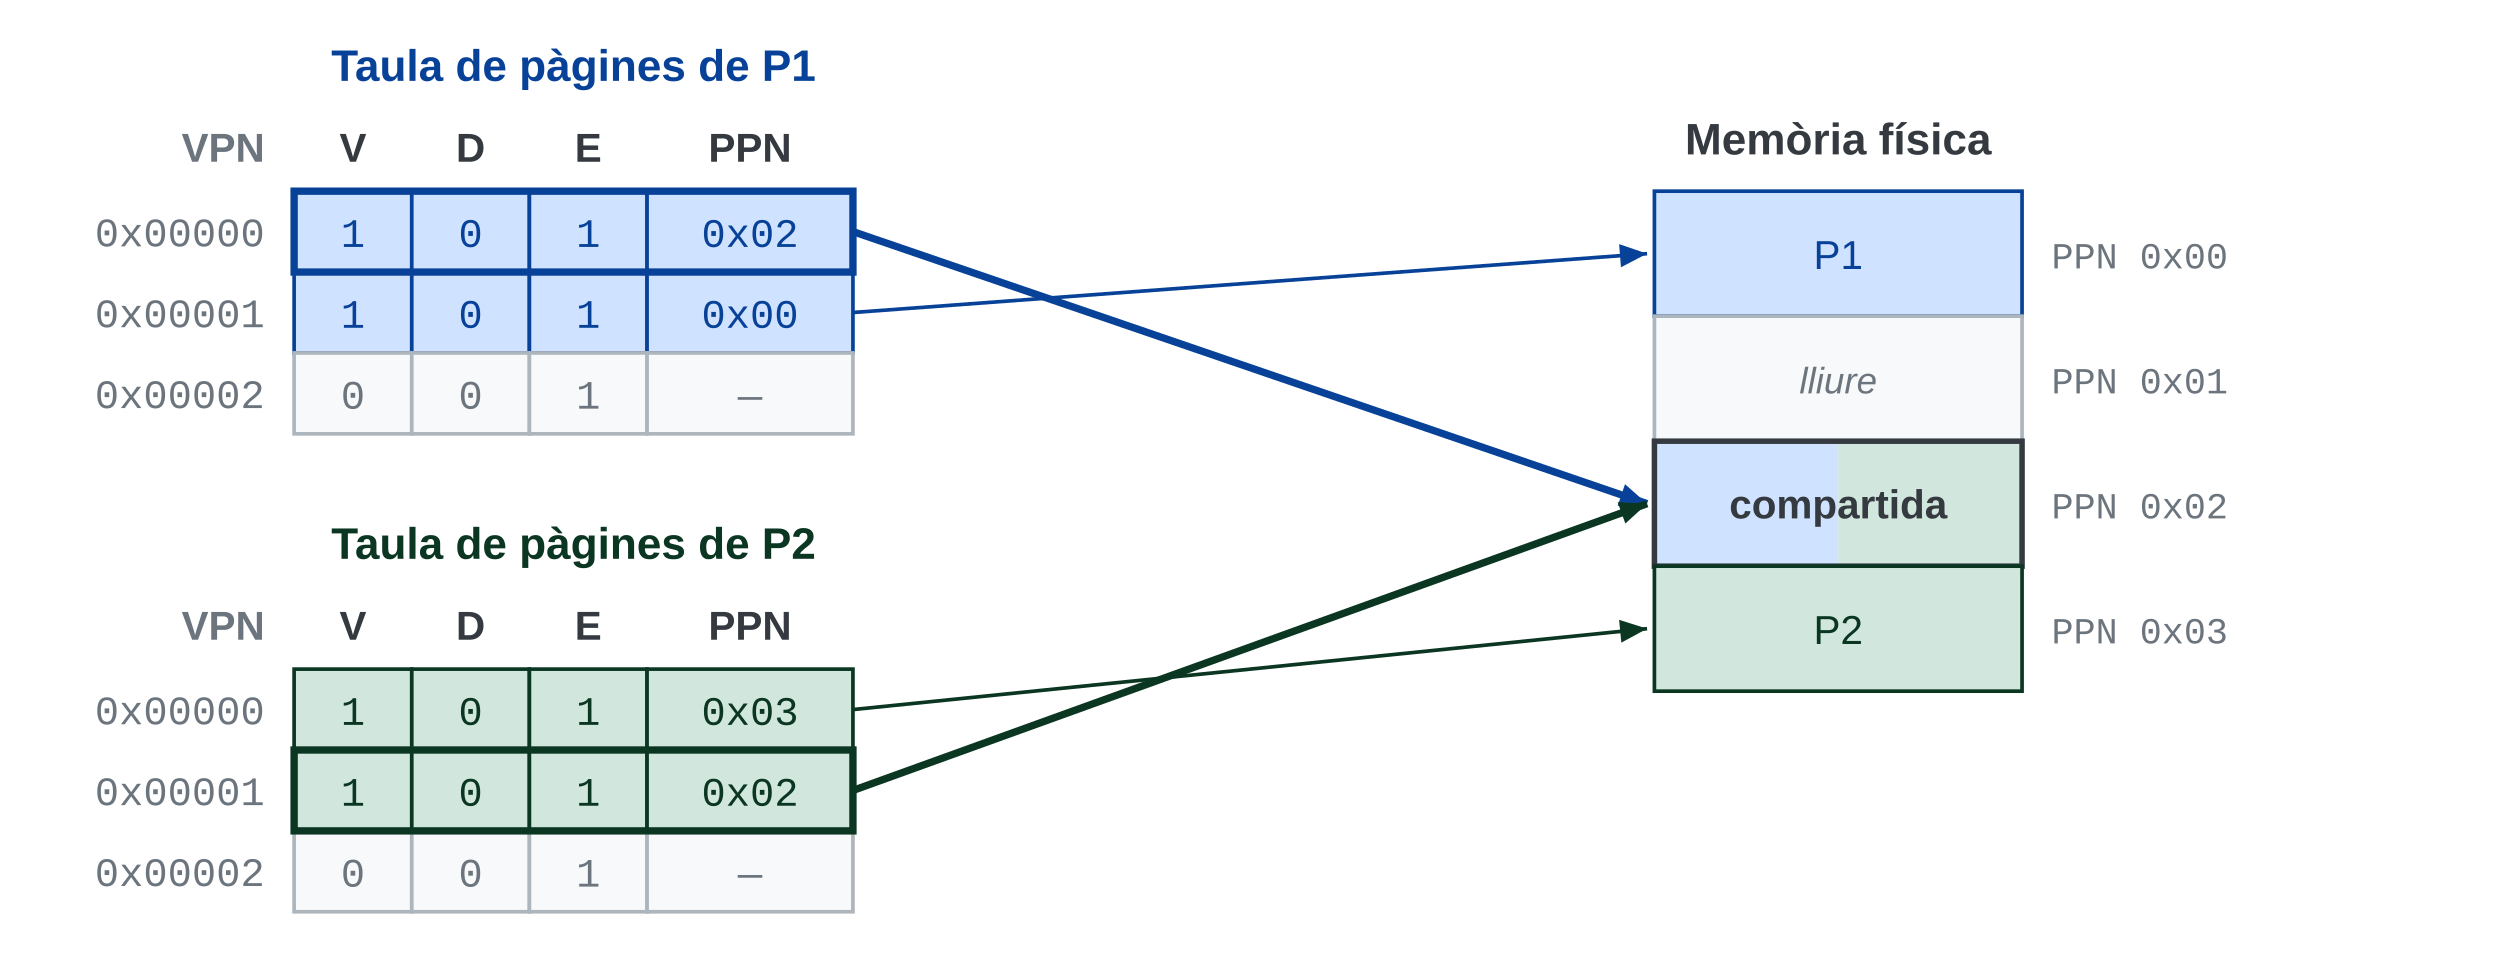
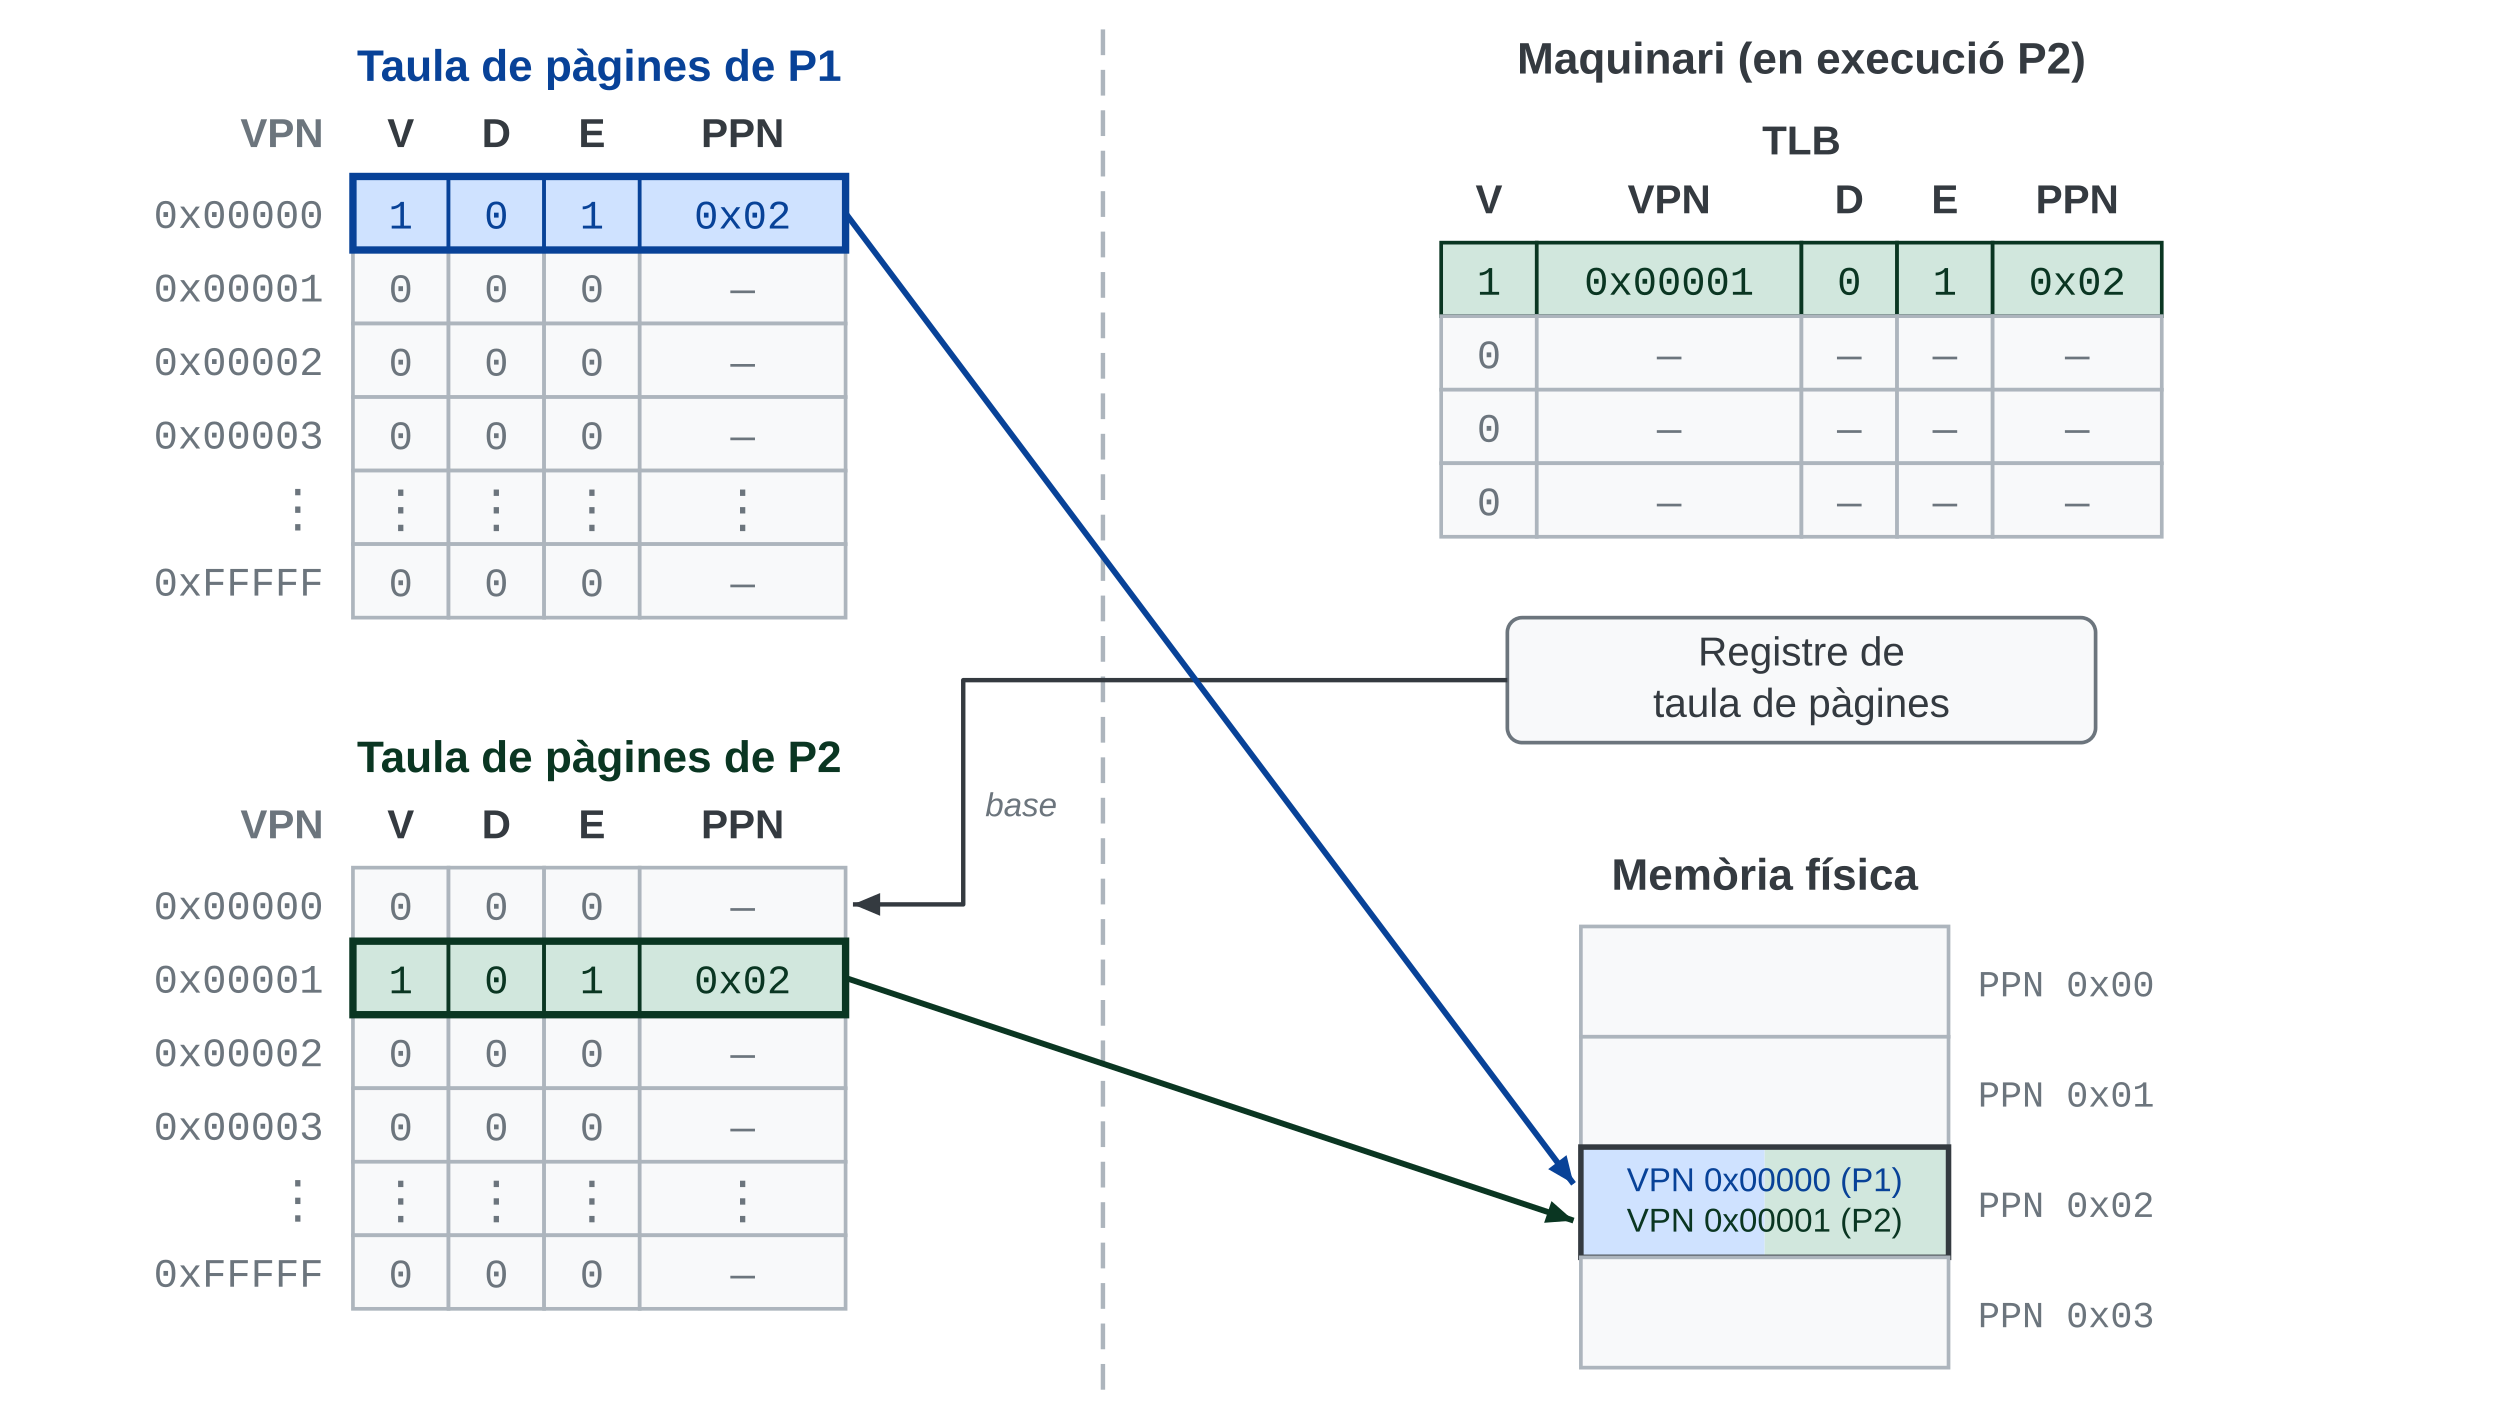
- <svg xmlns="http://www.w3.org/2000/svg" width="100%" viewBox="0 0 680 266" role="img">
-   <text x="72" y="44" font-family="'Liberation Sans', Arial, Helvetica, sans-serif" font-size="11" fill="#6c757d" text-anchor="end" font-weight="bold">VPN</text>
-   <text x="96.0" y="44" font-family="'Liberation Sans', Arial, Helvetica, sans-serif" font-size="11" fill="#343a40" text-anchor="middle" font-weight="bold">V</text>
-   <text x="128.0" y="44" font-family="'Liberation Sans', Arial, Helvetica, sans-serif" font-size="11" fill="#343a40" text-anchor="middle" font-weight="bold">D</text>
-   <text x="160.0" y="44" font-family="'Liberation Sans', Arial, Helvetica, sans-serif" font-size="11" fill="#343a40" text-anchor="middle" font-weight="bold">E</text>
-   <text x="204.0" y="44" font-family="'Liberation Sans', Arial, Helvetica, sans-serif" font-size="11" fill="#343a40" text-anchor="middle" font-weight="bold">PPN</text>
-   <text x="72" y="67.0" font-family="'Liberation Mono', 'Courier New', Courier, monospace" font-size="11" fill="#6c757d" text-anchor="end">0x00000</text>
-   <rect x="80" y="52" width="32" height="22" fill="#cfe2ff" stroke="#084298" stroke-width="1" />
-   <text x="96.0" y="67.167" font-family="'Liberation Mono', 'Courier New', Courier, monospace" font-size="11" fill="#084298" text-anchor="middle">1</text>
-   <rect x="112" y="52" width="32" height="22" fill="#cfe2ff" stroke="#084298" stroke-width="1" />
-   <text x="128.0" y="67.167" font-family="'Liberation Mono', 'Courier New', Courier, monospace" font-size="11" fill="#084298" text-anchor="middle">0</text>
-   <rect x="144" y="52" width="32" height="22" fill="#cfe2ff" stroke="#084298" stroke-width="1" />
-   <text x="160.0" y="67.167" font-family="'Liberation Mono', 'Courier New', Courier, monospace" font-size="11" fill="#084298" text-anchor="middle">1</text>
-   <rect x="176" y="52" width="56" height="22" fill="#cfe2ff" stroke="#084298" stroke-width="1" />
-   <text x="204.0" y="67.167" font-family="'Liberation Mono', 'Courier New', Courier, monospace" font-size="11" fill="#084298" text-anchor="middle">0x02</text>
-   <text x="72" y="89.0" font-family="'Liberation Mono', 'Courier New', Courier, monospace" font-size="11" fill="#6c757d" text-anchor="end">0x00001</text>
-   <rect x="80" y="74" width="32" height="22" fill="#cfe2ff" stroke="#084298" stroke-width="1" />
-   <text x="96.0" y="89.167" font-family="'Liberation Mono', 'Courier New', Courier, monospace" font-size="11" fill="#084298" text-anchor="middle">1</text>
-   <rect x="112" y="74" width="32" height="22" fill="#cfe2ff" stroke="#084298" stroke-width="1" />
-   <text x="128.0" y="89.167" font-family="'Liberation Mono', 'Courier New', Courier, monospace" font-size="11" fill="#084298" text-anchor="middle">0</text>
-   <rect x="144" y="74" width="32" height="22" fill="#cfe2ff" stroke="#084298" stroke-width="1" />
-   <text x="160.0" y="89.167" font-family="'Liberation Mono', 'Courier New', Courier, monospace" font-size="11" fill="#084298" text-anchor="middle">1</text>
-   <rect x="176" y="74" width="56" height="22" fill="#cfe2ff" stroke="#084298" stroke-width="1" />
-   <text x="204.0" y="89.167" font-family="'Liberation Mono', 'Courier New', Courier, monospace" font-size="11" fill="#084298" text-anchor="middle">0x00</text>
-   <text x="72" y="111.0" font-family="'Liberation Mono', 'Courier New', Courier, monospace" font-size="11" fill="#6c757d" text-anchor="end">0x00002</text>
-   <rect x="80" y="96" width="32" height="22" fill="#f8f9fa" stroke="#adb5bd" stroke-width="1" />
-   <text x="96.0" y="111.167" font-family="'Liberation Mono', 'Courier New', Courier, monospace" font-size="11" fill="#6c757d" text-anchor="middle">0</text>
-   <rect x="112" y="96" width="32" height="22" fill="#f8f9fa" stroke="#adb5bd" stroke-width="1" />
-   <text x="128.0" y="111.167" font-family="'Liberation Mono', 'Courier New', Courier, monospace" font-size="11" fill="#6c757d" text-anchor="middle">0</text>
-   <rect x="144" y="96" width="32" height="22" fill="#f8f9fa" stroke="#adb5bd" stroke-width="1" />
-   <text x="160.0" y="111.167" font-family="'Liberation Mono', 'Courier New', Courier, monospace" font-size="11" fill="#6c757d" text-anchor="middle">1</text>
-   <rect x="176" y="96" width="56" height="22" fill="#f8f9fa" stroke="#adb5bd" stroke-width="1" />
-   <text x="204.0" y="111.167" font-family="'Liberation Mono', 'Courier New', Courier, monospace" font-size="11" fill="#6c757d" text-anchor="middle">—</text>
-   <text x="156" y="22" font-family="'Liberation Sans', Arial, Helvetica, sans-serif" font-size="12" fill="#084298" text-anchor="middle" font-weight="bold">Taula de pàgines de P1</text>
-   <rect x="80" y="52" width="152" height="22" fill="none" stroke="#084298" stroke-width="2" />
-   <polyline points="232,63 448,137" fill="none" stroke="#084298" stroke-width="2" stroke-linejoin="round" />
-   <polygon points="448,137 440.0,137.6 442.0,131.7" fill="#084298" />
-   <polyline points="232,85 448,69" fill="none" stroke="#084298" stroke-width="1" stroke-linejoin="round" />
-   <polygon points="448,69 440.9,72.7 440.4,66.4" fill="#084298" />
-   <text x="72" y="174" font-family="'Liberation Sans', Arial, Helvetica, sans-serif" font-size="11" fill="#6c757d" text-anchor="end" font-weight="bold">VPN</text>
-   <text x="96.0" y="174" font-family="'Liberation Sans', Arial, Helvetica, sans-serif" font-size="11" fill="#343a40" text-anchor="middle" font-weight="bold">V</text>
-   <text x="128.0" y="174" font-family="'Liberation Sans', Arial, Helvetica, sans-serif" font-size="11" fill="#343a40" text-anchor="middle" font-weight="bold">D</text>
-   <text x="160.0" y="174" font-family="'Liberation Sans', Arial, Helvetica, sans-serif" font-size="11" fill="#343a40" text-anchor="middle" font-weight="bold">E</text>
-   <text x="204.0" y="174" font-family="'Liberation Sans', Arial, Helvetica, sans-serif" font-size="11" fill="#343a40" text-anchor="middle" font-weight="bold">PPN</text>
-   <text x="72" y="197.0" font-family="'Liberation Mono', 'Courier New', Courier, monospace" font-size="11" fill="#6c757d" text-anchor="end">0x00000</text>
-   <rect x="80" y="182" width="32" height="22" fill="#d1e7dd" stroke="#0a3622" stroke-width="1" />
-   <text x="96.0" y="197.167" font-family="'Liberation Mono', 'Courier New', Courier, monospace" font-size="11" fill="#0a3622" text-anchor="middle">1</text>
-   <rect x="112" y="182" width="32" height="22" fill="#d1e7dd" stroke="#0a3622" stroke-width="1" />
-   <text x="128.0" y="197.167" font-family="'Liberation Mono', 'Courier New', Courier, monospace" font-size="11" fill="#0a3622" text-anchor="middle">0</text>
-   <rect x="144" y="182" width="32" height="22" fill="#d1e7dd" stroke="#0a3622" stroke-width="1" />
-   <text x="160.0" y="197.167" font-family="'Liberation Mono', 'Courier New', Courier, monospace" font-size="11" fill="#0a3622" text-anchor="middle">1</text>
-   <rect x="176" y="182" width="56" height="22" fill="#d1e7dd" stroke="#0a3622" stroke-width="1" />
-   <text x="204.0" y="197.167" font-family="'Liberation Mono', 'Courier New', Courier, monospace" font-size="11" fill="#0a3622" text-anchor="middle">0x03</text>
-   <text x="72" y="219.0" font-family="'Liberation Mono', 'Courier New', Courier, monospace" font-size="11" fill="#6c757d" text-anchor="end">0x00001</text>
-   <rect x="80" y="204" width="32" height="22" fill="#d1e7dd" stroke="#0a3622" stroke-width="1" />
-   <text x="96.0" y="219.167" font-family="'Liberation Mono', 'Courier New', Courier, monospace" font-size="11" fill="#0a3622" text-anchor="middle">1</text>
-   <rect x="112" y="204" width="32" height="22" fill="#d1e7dd" stroke="#0a3622" stroke-width="1" />
-   <text x="128.0" y="219.167" font-family="'Liberation Mono', 'Courier New', Courier, monospace" font-size="11" fill="#0a3622" text-anchor="middle">0</text>
-   <rect x="144" y="204" width="32" height="22" fill="#d1e7dd" stroke="#0a3622" stroke-width="1" />
-   <text x="160.0" y="219.167" font-family="'Liberation Mono', 'Courier New', Courier, monospace" font-size="11" fill="#0a3622" text-anchor="middle">1</text>
-   <rect x="176" y="204" width="56" height="22" fill="#d1e7dd" stroke="#0a3622" stroke-width="1" />
-   <text x="204.0" y="219.167" font-family="'Liberation Mono', 'Courier New', Courier, monospace" font-size="11" fill="#0a3622" text-anchor="middle">0x02</text>
-   <text x="72" y="241.0" font-family="'Liberation Mono', 'Courier New', Courier, monospace" font-size="11" fill="#6c757d" text-anchor="end">0x00002</text>
-   <rect x="80" y="226" width="32" height="22" fill="#f8f9fa" stroke="#adb5bd" stroke-width="1" />
-   <text x="96.0" y="241.167" font-family="'Liberation Mono', 'Courier New', Courier, monospace" font-size="11" fill="#6c757d" text-anchor="middle">0</text>
-   <rect x="112" y="226" width="32" height="22" fill="#f8f9fa" stroke="#adb5bd" stroke-width="1" />
-   <text x="128.0" y="241.167" font-family="'Liberation Mono', 'Courier New', Courier, monospace" font-size="11" fill="#6c757d" text-anchor="middle">0</text>
-   <rect x="144" y="226" width="32" height="22" fill="#f8f9fa" stroke="#adb5bd" stroke-width="1" />
-   <text x="160.0" y="241.167" font-family="'Liberation Mono', 'Courier New', Courier, monospace" font-size="11" fill="#6c757d" text-anchor="middle">1</text>
-   <rect x="176" y="226" width="56" height="22" fill="#f8f9fa" stroke="#adb5bd" stroke-width="1" />
-   <text x="204.0" y="241.167" font-family="'Liberation Mono', 'Courier New', Courier, monospace" font-size="11" fill="#6c757d" text-anchor="middle">—</text>
-   <text x="156" y="152" font-family="'Liberation Sans', Arial, Helvetica, sans-serif" font-size="12" fill="#0a3622" text-anchor="middle" font-weight="bold">Taula de pàgines de P2</text>
-   <polyline points="232,193 448,171" fill="none" stroke="#0a3622" stroke-width="1" stroke-linejoin="round" />
-   <polygon points="448,171 441.0,174.8 440.4,168.6" fill="#0a3622" />
-   <rect x="80" y="204" width="152" height="22" fill="none" stroke="#0a3622" stroke-width="2" />
-   <polyline points="232,215 448,137" fill="none" stroke="#0a3622" stroke-width="2" stroke-linejoin="round" />
-   <polygon points="448,137 442.1,142.4 440.0,136.6" fill="#0a3622" />
-   <text x="500" y="42" font-family="'Liberation Sans', Arial, Helvetica, sans-serif" font-size="12" fill="#343a40" text-anchor="middle" font-weight="bold">Memòria física</text>
-   <rect x="450" y="52" width="100" height="34" fill="#cfe2ff" stroke="#084298" stroke-width="1" />
-   <text x="500.0" y="73.167" font-family="'Liberation Sans', Arial, Helvetica, sans-serif" font-size="11" fill="#084298" text-anchor="middle">P1</text>
-   <text x="558" y="73" font-family="'Liberation Mono', 'Courier New', Courier, monospace" font-size="10" fill="#6c757d" text-anchor="start">PPN 0x00</text>
-   <rect x="450" y="86" width="100" height="34" fill="#f8f9fa" stroke="#adb5bd" stroke-width="1" />
-   <text x="500" y="107" font-family="'Liberation Sans', Arial, Helvetica, sans-serif" font-size="10" fill="#6c757d" text-anchor="middle" font-style="italic">lliure</text>
-   <text x="558" y="107" font-family="'Liberation Mono', 'Courier New', Courier, monospace" font-size="10" fill="#6c757d" text-anchor="start">PPN 0x01</text>
-   <rect x="450" y="120" width="50" height="34" fill="#cfe2ff" />
-   <rect x="500" y="120" width="50" height="34" fill="#d1e7dd" />
-   <rect x="450" y="120" width="100" height="34" fill="none" stroke="#343a40" stroke-width="1.5" />
-   <text x="500" y="141" font-family="'Liberation Sans', Arial, Helvetica, sans-serif" font-size="11" fill="#343a40" text-anchor="middle" font-weight="bold">compartida</text>
-   <text x="558" y="141" font-family="'Liberation Mono', 'Courier New', Courier, monospace" font-size="10" fill="#6c757d" text-anchor="start">PPN 0x02</text>
-   <rect x="450" y="154" width="100" height="34" fill="#d1e7dd" stroke="#0a3622" stroke-width="1" />
-   <text x="500.0" y="175.167" font-family="'Liberation Sans', Arial, Helvetica, sans-serif" font-size="11" fill="#0a3622" text-anchor="middle">P2</text>
-   <text x="558" y="175" font-family="'Liberation Mono', 'Courier New', Courier, monospace" font-size="10" fill="#6c757d" text-anchor="start">PPN 0x03</text>
+ <svg xmlns="http://www.w3.org/2000/svg" width="100%" viewBox="0 0 680 388" role="img">
+   <text x="88" y="40" font-family="'Liberation Sans', Arial, Helvetica, sans-serif" font-size="11" fill="#6c757d" text-anchor="end" font-weight="bold">VPN</text>
+   <text x="109.0" y="40" font-family="'Liberation Sans', Arial, Helvetica, sans-serif" font-size="11" fill="#343a40" text-anchor="middle" font-weight="bold">V</text>
+   <text x="135.0" y="40" font-family="'Liberation Sans', Arial, Helvetica, sans-serif" font-size="11" fill="#343a40" text-anchor="middle" font-weight="bold">D</text>
+   <text x="161.0" y="40" font-family="'Liberation Sans', Arial, Helvetica, sans-serif" font-size="11" fill="#343a40" text-anchor="middle" font-weight="bold">E</text>
+   <text x="202.0" y="40" font-family="'Liberation Sans', Arial, Helvetica, sans-serif" font-size="11" fill="#343a40" text-anchor="middle" font-weight="bold">PPN</text>
+   <text x="88" y="62.0" font-family="'Liberation Mono', 'Courier New', Courier, monospace" font-size="11" fill="#6c757d" text-anchor="end">0x00000</text>
+   <rect x="96" y="48" width="26" height="20" fill="#cfe2ff" stroke="#084298" stroke-width="1" />
+   <text x="109.0" y="62.167" font-family="'Liberation Mono', 'Courier New', Courier, monospace" font-size="11" fill="#084298" text-anchor="middle">1</text>
+   <rect x="122" y="48" width="26" height="20" fill="#cfe2ff" stroke="#084298" stroke-width="1" />
+   <text x="135.0" y="62.167" font-family="'Liberation Mono', 'Courier New', Courier, monospace" font-size="11" fill="#084298" text-anchor="middle">0</text>
+   <rect x="148" y="48" width="26" height="20" fill="#cfe2ff" stroke="#084298" stroke-width="1" />
+   <text x="161.0" y="62.167" font-family="'Liberation Mono', 'Courier New', Courier, monospace" font-size="11" fill="#084298" text-anchor="middle">1</text>
+   <rect x="174" y="48" width="56" height="20" fill="#cfe2ff" stroke="#084298" stroke-width="1" />
+   <text x="202.0" y="62.167" font-family="'Liberation Mono', 'Courier New', Courier, monospace" font-size="11" fill="#084298" text-anchor="middle">0x02</text>
+   <text x="88" y="82.0" font-family="'Liberation Mono', 'Courier New', Courier, monospace" font-size="11" fill="#6c757d" text-anchor="end">0x00001</text>
+   <rect x="96" y="68" width="26" height="20" fill="#f8f9fa" stroke="#adb5bd" stroke-width="1" />
+   <text x="109.0" y="82.167" font-family="'Liberation Mono', 'Courier New', Courier, monospace" font-size="11" fill="#6c757d" text-anchor="middle">0</text>
+   <rect x="122" y="68" width="26" height="20" fill="#f8f9fa" stroke="#adb5bd" stroke-width="1" />
+   <text x="135.0" y="82.167" font-family="'Liberation Mono', 'Courier New', Courier, monospace" font-size="11" fill="#6c757d" text-anchor="middle">0</text>
+   <rect x="148" y="68" width="26" height="20" fill="#f8f9fa" stroke="#adb5bd" stroke-width="1" />
+   <text x="161.0" y="82.167" font-family="'Liberation Mono', 'Courier New', Courier, monospace" font-size="11" fill="#6c757d" text-anchor="middle">0</text>
+   <rect x="174" y="68" width="56" height="20" fill="#f8f9fa" stroke="#adb5bd" stroke-width="1" />
+   <text x="202.0" y="82.167" font-family="'Liberation Mono', 'Courier New', Courier, monospace" font-size="11" fill="#6c757d" text-anchor="middle">—</text>
+   <text x="88" y="102.0" font-family="'Liberation Mono', 'Courier New', Courier, monospace" font-size="11" fill="#6c757d" text-anchor="end">0x00002</text>
+   <rect x="96" y="88" width="26" height="20" fill="#f8f9fa" stroke="#adb5bd" stroke-width="1" />
+   <text x="109.0" y="102.167" font-family="'Liberation Mono', 'Courier New', Courier, monospace" font-size="11" fill="#6c757d" text-anchor="middle">0</text>
+   <rect x="122" y="88" width="26" height="20" fill="#f8f9fa" stroke="#adb5bd" stroke-width="1" />
+   <text x="135.0" y="102.167" font-family="'Liberation Mono', 'Courier New', Courier, monospace" font-size="11" fill="#6c757d" text-anchor="middle">0</text>
+   <rect x="148" y="88" width="26" height="20" fill="#f8f9fa" stroke="#adb5bd" stroke-width="1" />
+   <text x="161.0" y="102.167" font-family="'Liberation Mono', 'Courier New', Courier, monospace" font-size="11" fill="#6c757d" text-anchor="middle">0</text>
+   <rect x="174" y="88" width="56" height="20" fill="#f8f9fa" stroke="#adb5bd" stroke-width="1" />
+   <text x="202.0" y="102.167" font-family="'Liberation Mono', 'Courier New', Courier, monospace" font-size="11" fill="#6c757d" text-anchor="middle">—</text>
+   <text x="88" y="122.0" font-family="'Liberation Mono', 'Courier New', Courier, monospace" font-size="11" fill="#6c757d" text-anchor="end">0x00003</text>
+   <rect x="96" y="108" width="26" height="20" fill="#f8f9fa" stroke="#adb5bd" stroke-width="1" />
+   <text x="109.0" y="122.167" font-family="'Liberation Mono', 'Courier New', Courier, monospace" font-size="11" fill="#6c757d" text-anchor="middle">0</text>
+   <rect x="122" y="108" width="26" height="20" fill="#f8f9fa" stroke="#adb5bd" stroke-width="1" />
+   <text x="135.0" y="122.167" font-family="'Liberation Mono', 'Courier New', Courier, monospace" font-size="11" fill="#6c757d" text-anchor="middle">0</text>
+   <rect x="148" y="108" width="26" height="20" fill="#f8f9fa" stroke="#adb5bd" stroke-width="1" />
+   <text x="161.0" y="122.167" font-family="'Liberation Mono', 'Courier New', Courier, monospace" font-size="11" fill="#6c757d" text-anchor="middle">0</text>
+   <rect x="174" y="108" width="56" height="20" fill="#f8f9fa" stroke="#adb5bd" stroke-width="1" />
+   <text x="202.0" y="122.167" font-family="'Liberation Mono', 'Courier New', Courier, monospace" font-size="11" fill="#6c757d" text-anchor="middle">—</text>
+   <text x="88" y="143.0" font-family="'Liberation Sans', Arial, Helvetica, sans-serif" font-size="14" fill="#6c757d" text-anchor="end">⋮</text>
+   <rect x="96" y="128" width="26" height="20" fill="#f8f9fa" stroke="#adb5bd" stroke-width="1" />
+   <text x="109.0" y="143.167" font-family="'Liberation Sans', Arial, Helvetica, sans-serif" font-size="14" fill="#6c757d" text-anchor="middle">⋮</text>
+   <rect x="122" y="128" width="26" height="20" fill="#f8f9fa" stroke="#adb5bd" stroke-width="1" />
+   <text x="135.0" y="143.167" font-family="'Liberation Sans', Arial, Helvetica, sans-serif" font-size="14" fill="#6c757d" text-anchor="middle">⋮</text>
+   <rect x="148" y="128" width="26" height="20" fill="#f8f9fa" stroke="#adb5bd" stroke-width="1" />
+   <text x="161.0" y="143.167" font-family="'Liberation Sans', Arial, Helvetica, sans-serif" font-size="14" fill="#6c757d" text-anchor="middle">⋮</text>
+   <rect x="174" y="128" width="56" height="20" fill="#f8f9fa" stroke="#adb5bd" stroke-width="1" />
+   <text x="202.0" y="143.167" font-family="'Liberation Sans', Arial, Helvetica, sans-serif" font-size="14" fill="#6c757d" text-anchor="middle">⋮</text>
+   <text x="88" y="162.0" font-family="'Liberation Mono', 'Courier New', Courier, monospace" font-size="11" fill="#6c757d" text-anchor="end">0xFFFFF</text>
+   <rect x="96" y="148" width="26" height="20" fill="#f8f9fa" stroke="#adb5bd" stroke-width="1" />
+   <text x="109.0" y="162.167" font-family="'Liberation Mono', 'Courier New', Courier, monospace" font-size="11" fill="#6c757d" text-anchor="middle">0</text>
+   <rect x="122" y="148" width="26" height="20" fill="#f8f9fa" stroke="#adb5bd" stroke-width="1" />
+   <text x="135.0" y="162.167" font-family="'Liberation Mono', 'Courier New', Courier, monospace" font-size="11" fill="#6c757d" text-anchor="middle">0</text>
+   <rect x="148" y="148" width="26" height="20" fill="#f8f9fa" stroke="#adb5bd" stroke-width="1" />
+   <text x="161.0" y="162.167" font-family="'Liberation Mono', 'Courier New', Courier, monospace" font-size="11" fill="#6c757d" text-anchor="middle">0</text>
+   <rect x="174" y="148" width="56" height="20" fill="#f8f9fa" stroke="#adb5bd" stroke-width="1" />
+   <text x="202.0" y="162.167" font-family="'Liberation Mono', 'Courier New', Courier, monospace" font-size="11" fill="#6c757d" text-anchor="middle">—</text>
+   <rect x="96" y="48" width="134" height="20" fill="none" stroke="#084298" stroke-width="2" />
+   <text x="163.0" y="22" font-family="'Liberation Sans', Arial, Helvetica, sans-serif" font-size="12" fill="#084298" text-anchor="middle" font-weight="bold">Taula de pàgines de P1</text>
+   <text x="88" y="228" font-family="'Liberation Sans', Arial, Helvetica, sans-serif" font-size="11" fill="#6c757d" text-anchor="end" font-weight="bold">VPN</text>
+   <text x="109.0" y="228" font-family="'Liberation Sans', Arial, Helvetica, sans-serif" font-size="11" fill="#343a40" text-anchor="middle" font-weight="bold">V</text>
+   <text x="135.0" y="228" font-family="'Liberation Sans', Arial, Helvetica, sans-serif" font-size="11" fill="#343a40" text-anchor="middle" font-weight="bold">D</text>
+   <text x="161.0" y="228" font-family="'Liberation Sans', Arial, Helvetica, sans-serif" font-size="11" fill="#343a40" text-anchor="middle" font-weight="bold">E</text>
+   <text x="202.0" y="228" font-family="'Liberation Sans', Arial, Helvetica, sans-serif" font-size="11" fill="#343a40" text-anchor="middle" font-weight="bold">PPN</text>
+   <text x="88" y="250.0" font-family="'Liberation Mono', 'Courier New', Courier, monospace" font-size="11" fill="#6c757d" text-anchor="end">0x00000</text>
+   <rect x="96" y="236" width="26" height="20" fill="#f8f9fa" stroke="#adb5bd" stroke-width="1" />
+   <text x="109.0" y="250.167" font-family="'Liberation Mono', 'Courier New', Courier, monospace" font-size="11" fill="#6c757d" text-anchor="middle">0</text>
+   <rect x="122" y="236" width="26" height="20" fill="#f8f9fa" stroke="#adb5bd" stroke-width="1" />
+   <text x="135.0" y="250.167" font-family="'Liberation Mono', 'Courier New', Courier, monospace" font-size="11" fill="#6c757d" text-anchor="middle">0</text>
+   <rect x="148" y="236" width="26" height="20" fill="#f8f9fa" stroke="#adb5bd" stroke-width="1" />
+   <text x="161.0" y="250.167" font-family="'Liberation Mono', 'Courier New', Courier, monospace" font-size="11" fill="#6c757d" text-anchor="middle">0</text>
+   <rect x="174" y="236" width="56" height="20" fill="#f8f9fa" stroke="#adb5bd" stroke-width="1" />
+   <text x="202.0" y="250.167" font-family="'Liberation Mono', 'Courier New', Courier, monospace" font-size="11" fill="#6c757d" text-anchor="middle">—</text>
+   <text x="88" y="270.0" font-family="'Liberation Mono', 'Courier New', Courier, monospace" font-size="11" fill="#6c757d" text-anchor="end">0x00001</text>
+   <rect x="96" y="256" width="26" height="20" fill="#d1e7dd" stroke="#0a3622" stroke-width="1" />
+   <text x="109.0" y="270.167" font-family="'Liberation Mono', 'Courier New', Courier, monospace" font-size="11" fill="#0a3622" text-anchor="middle">1</text>
+   <rect x="122" y="256" width="26" height="20" fill="#d1e7dd" stroke="#0a3622" stroke-width="1" />
+   <text x="135.0" y="270.167" font-family="'Liberation Mono', 'Courier New', Courier, monospace" font-size="11" fill="#0a3622" text-anchor="middle">0</text>
+   <rect x="148" y="256" width="26" height="20" fill="#d1e7dd" stroke="#0a3622" stroke-width="1" />
+   <text x="161.0" y="270.167" font-family="'Liberation Mono', 'Courier New', Courier, monospace" font-size="11" fill="#0a3622" text-anchor="middle">1</text>
+   <rect x="174" y="256" width="56" height="20" fill="#d1e7dd" stroke="#0a3622" stroke-width="1" />
+   <text x="202.0" y="270.167" font-family="'Liberation Mono', 'Courier New', Courier, monospace" font-size="11" fill="#0a3622" text-anchor="middle">0x02</text>
+   <text x="88" y="290.0" font-family="'Liberation Mono', 'Courier New', Courier, monospace" font-size="11" fill="#6c757d" text-anchor="end">0x00002</text>
+   <rect x="96" y="276" width="26" height="20" fill="#f8f9fa" stroke="#adb5bd" stroke-width="1" />
+   <text x="109.0" y="290.167" font-family="'Liberation Mono', 'Courier New', Courier, monospace" font-size="11" fill="#6c757d" text-anchor="middle">0</text>
+   <rect x="122" y="276" width="26" height="20" fill="#f8f9fa" stroke="#adb5bd" stroke-width="1" />
+   <text x="135.0" y="290.167" font-family="'Liberation Mono', 'Courier New', Courier, monospace" font-size="11" fill="#6c757d" text-anchor="middle">0</text>
+   <rect x="148" y="276" width="26" height="20" fill="#f8f9fa" stroke="#adb5bd" stroke-width="1" />
+   <text x="161.0" y="290.167" font-family="'Liberation Mono', 'Courier New', Courier, monospace" font-size="11" fill="#6c757d" text-anchor="middle">0</text>
+   <rect x="174" y="276" width="56" height="20" fill="#f8f9fa" stroke="#adb5bd" stroke-width="1" />
+   <text x="202.0" y="290.167" font-family="'Liberation Mono', 'Courier New', Courier, monospace" font-size="11" fill="#6c757d" text-anchor="middle">—</text>
+   <text x="88" y="310.0" font-family="'Liberation Mono', 'Courier New', Courier, monospace" font-size="11" fill="#6c757d" text-anchor="end">0x00003</text>
+   <rect x="96" y="296" width="26" height="20" fill="#f8f9fa" stroke="#adb5bd" stroke-width="1" />
+   <text x="109.0" y="310.167" font-family="'Liberation Mono', 'Courier New', Courier, monospace" font-size="11" fill="#6c757d" text-anchor="middle">0</text>
+   <rect x="122" y="296" width="26" height="20" fill="#f8f9fa" stroke="#adb5bd" stroke-width="1" />
+   <text x="135.0" y="310.167" font-family="'Liberation Mono', 'Courier New', Courier, monospace" font-size="11" fill="#6c757d" text-anchor="middle">0</text>
+   <rect x="148" y="296" width="26" height="20" fill="#f8f9fa" stroke="#adb5bd" stroke-width="1" />
+   <text x="161.0" y="310.167" font-family="'Liberation Mono', 'Courier New', Courier, monospace" font-size="11" fill="#6c757d" text-anchor="middle">0</text>
+   <rect x="174" y="296" width="56" height="20" fill="#f8f9fa" stroke="#adb5bd" stroke-width="1" />
+   <text x="202.0" y="310.167" font-family="'Liberation Mono', 'Courier New', Courier, monospace" font-size="11" fill="#6c757d" text-anchor="middle">—</text>
+   <text x="88" y="331.0" font-family="'Liberation Sans', Arial, Helvetica, sans-serif" font-size="14" fill="#6c757d" text-anchor="end">⋮</text>
+   <rect x="96" y="316" width="26" height="20" fill="#f8f9fa" stroke="#adb5bd" stroke-width="1" />
+   <text x="109.0" y="331.167" font-family="'Liberation Sans', Arial, Helvetica, sans-serif" font-size="14" fill="#6c757d" text-anchor="middle">⋮</text>
+   <rect x="122" y="316" width="26" height="20" fill="#f8f9fa" stroke="#adb5bd" stroke-width="1" />
+   <text x="135.0" y="331.167" font-family="'Liberation Sans', Arial, Helvetica, sans-serif" font-size="14" fill="#6c757d" text-anchor="middle">⋮</text>
+   <rect x="148" y="316" width="26" height="20" fill="#f8f9fa" stroke="#adb5bd" stroke-width="1" />
+   <text x="161.0" y="331.167" font-family="'Liberation Sans', Arial, Helvetica, sans-serif" font-size="14" fill="#6c757d" text-anchor="middle">⋮</text>
+   <rect x="174" y="316" width="56" height="20" fill="#f8f9fa" stroke="#adb5bd" stroke-width="1" />
+   <text x="202.0" y="331.167" font-family="'Liberation Sans', Arial, Helvetica, sans-serif" font-size="14" fill="#6c757d" text-anchor="middle">⋮</text>
+   <text x="88" y="350.0" font-family="'Liberation Mono', 'Courier New', Courier, monospace" font-size="11" fill="#6c757d" text-anchor="end">0xFFFFF</text>
+   <rect x="96" y="336" width="26" height="20" fill="#f8f9fa" stroke="#adb5bd" stroke-width="1" />
+   <text x="109.0" y="350.167" font-family="'Liberation Mono', 'Courier New', Courier, monospace" font-size="11" fill="#6c757d" text-anchor="middle">0</text>
+   <rect x="122" y="336" width="26" height="20" fill="#f8f9fa" stroke="#adb5bd" stroke-width="1" />
+   <text x="135.0" y="350.167" font-family="'Liberation Mono', 'Courier New', Courier, monospace" font-size="11" fill="#6c757d" text-anchor="middle">0</text>
+   <rect x="148" y="336" width="26" height="20" fill="#f8f9fa" stroke="#adb5bd" stroke-width="1" />
+   <text x="161.0" y="350.167" font-family="'Liberation Mono', 'Courier New', Courier, monospace" font-size="11" fill="#6c757d" text-anchor="middle">0</text>
+   <rect x="174" y="336" width="56" height="20" fill="#f8f9fa" stroke="#adb5bd" stroke-width="1" />
+   <text x="202.0" y="350.167" font-family="'Liberation Mono', 'Courier New', Courier, monospace" font-size="11" fill="#6c757d" text-anchor="middle">—</text>
+   <rect x="96" y="256" width="134" height="20" fill="none" stroke="#0a3622" stroke-width="2" />
+   <text x="163.0" y="210" font-family="'Liberation Sans', Arial, Helvetica, sans-serif" font-size="12" fill="#0a3622" text-anchor="middle" font-weight="bold">Taula de pàgines de P2</text>
+   <line x1="300" y1="8" x2="300" y2="378" stroke="#adb5bd" stroke-width="1.2" stroke-dasharray="7 4" />
+   <text x="490" y="20" font-family="'Liberation Sans', Arial, Helvetica, sans-serif" font-size="12" fill="#343a40" text-anchor="middle" font-weight="bold">Maquinari (en execució P2)</text>
+   <text x="490" y="42" font-family="'Liberation Sans', Arial, Helvetica, sans-serif" font-size="11" fill="#343a40" text-anchor="middle" font-weight="bold">TLB</text>
+   <text x="405.0" y="58" font-family="'Liberation Sans', Arial, Helvetica, sans-serif" font-size="11" fill="#343a40" text-anchor="middle" font-weight="bold">V</text>
+   <text x="454.0" y="58" font-family="'Liberation Sans', Arial, Helvetica, sans-serif" font-size="11" fill="#343a40" text-anchor="middle" font-weight="bold">VPN</text>
+   <text x="503.0" y="58" font-family="'Liberation Sans', Arial, Helvetica, sans-serif" font-size="11" fill="#343a40" text-anchor="middle" font-weight="bold">D</text>
+   <text x="529.0" y="58" font-family="'Liberation Sans', Arial, Helvetica, sans-serif" font-size="11" fill="#343a40" text-anchor="middle" font-weight="bold">E</text>
+   <text x="565.0" y="58" font-family="'Liberation Sans', Arial, Helvetica, sans-serif" font-size="11" fill="#343a40" text-anchor="middle" font-weight="bold">PPN</text>
+   <rect x="392" y="66" width="26" height="20" fill="#d1e7dd" stroke="#0a3622" stroke-width="1" />
+   <text x="405.0" y="80.167" font-family="'Liberation Mono', 'Courier New', Courier, monospace" font-size="11" fill="#0a3622" text-anchor="middle">1</text>
+   <rect x="418" y="66" width="72" height="20" fill="#d1e7dd" stroke="#0a3622" stroke-width="1" />
+   <text x="454.0" y="80.167" font-family="'Liberation Mono', 'Courier New', Courier, monospace" font-size="11" fill="#0a3622" text-anchor="middle">0x00001</text>
+   <rect x="490" y="66" width="26" height="20" fill="#d1e7dd" stroke="#0a3622" stroke-width="1" />
+   <text x="503.0" y="80.167" font-family="'Liberation Mono', 'Courier New', Courier, monospace" font-size="11" fill="#0a3622" text-anchor="middle">0</text>
+   <rect x="516" y="66" width="26" height="20" fill="#d1e7dd" stroke="#0a3622" stroke-width="1" />
+   <text x="529.0" y="80.167" font-family="'Liberation Mono', 'Courier New', Courier, monospace" font-size="11" fill="#0a3622" text-anchor="middle">1</text>
+   <rect x="542" y="66" width="46" height="20" fill="#d1e7dd" stroke="#0a3622" stroke-width="1" />
+   <text x="565.0" y="80.167" font-family="'Liberation Mono', 'Courier New', Courier, monospace" font-size="11" fill="#0a3622" text-anchor="middle">0x02</text>
+   <rect x="392" y="86" width="26" height="20" fill="#f8f9fa" stroke="#adb5bd" stroke-width="1" />
+   <text x="405.0" y="100.167" font-family="'Liberation Mono', 'Courier New', Courier, monospace" font-size="11" fill="#6c757d" text-anchor="middle">0</text>
+   <rect x="418" y="86" width="72" height="20" fill="#f8f9fa" stroke="#adb5bd" stroke-width="1" />
+   <text x="454.0" y="100.167" font-family="'Liberation Mono', 'Courier New', Courier, monospace" font-size="11" fill="#6c757d" text-anchor="middle">—</text>
+   <rect x="490" y="86" width="26" height="20" fill="#f8f9fa" stroke="#adb5bd" stroke-width="1" />
+   <text x="503.0" y="100.167" font-family="'Liberation Mono', 'Courier New', Courier, monospace" font-size="11" fill="#6c757d" text-anchor="middle">—</text>
+   <rect x="516" y="86" width="26" height="20" fill="#f8f9fa" stroke="#adb5bd" stroke-width="1" />
+   <text x="529.0" y="100.167" font-family="'Liberation Mono', 'Courier New', Courier, monospace" font-size="11" fill="#6c757d" text-anchor="middle">—</text>
+   <rect x="542" y="86" width="46" height="20" fill="#f8f9fa" stroke="#adb5bd" stroke-width="1" />
+   <text x="565.0" y="100.167" font-family="'Liberation Mono', 'Courier New', Courier, monospace" font-size="11" fill="#6c757d" text-anchor="middle">—</text>
+   <rect x="392" y="106" width="26" height="20" fill="#f8f9fa" stroke="#adb5bd" stroke-width="1" />
+   <text x="405.0" y="120.167" font-family="'Liberation Mono', 'Courier New', Courier, monospace" font-size="11" fill="#6c757d" text-anchor="middle">0</text>
+   <rect x="418" y="106" width="72" height="20" fill="#f8f9fa" stroke="#adb5bd" stroke-width="1" />
+   <text x="454.0" y="120.167" font-family="'Liberation Mono', 'Courier New', Courier, monospace" font-size="11" fill="#6c757d" text-anchor="middle">—</text>
+   <rect x="490" y="106" width="26" height="20" fill="#f8f9fa" stroke="#adb5bd" stroke-width="1" />
+   <text x="503.0" y="120.167" font-family="'Liberation Mono', 'Courier New', Courier, monospace" font-size="11" fill="#6c757d" text-anchor="middle">—</text>
+   <rect x="516" y="106" width="26" height="20" fill="#f8f9fa" stroke="#adb5bd" stroke-width="1" />
+   <text x="529.0" y="120.167" font-family="'Liberation Mono', 'Courier New', Courier, monospace" font-size="11" fill="#6c757d" text-anchor="middle">—</text>
+   <rect x="542" y="106" width="46" height="20" fill="#f8f9fa" stroke="#adb5bd" stroke-width="1" />
+   <text x="565.0" y="120.167" font-family="'Liberation Mono', 'Courier New', Courier, monospace" font-size="11" fill="#6c757d" text-anchor="middle">—</text>
+   <rect x="392" y="126" width="26" height="20" fill="#f8f9fa" stroke="#adb5bd" stroke-width="1" />
+   <text x="405.0" y="140.167" font-family="'Liberation Mono', 'Courier New', Courier, monospace" font-size="11" fill="#6c757d" text-anchor="middle">0</text>
+   <rect x="418" y="126" width="72" height="20" fill="#f8f9fa" stroke="#adb5bd" stroke-width="1" />
+   <text x="454.0" y="140.167" font-family="'Liberation Mono', 'Courier New', Courier, monospace" font-size="11" fill="#6c757d" text-anchor="middle">—</text>
+   <rect x="490" y="126" width="26" height="20" fill="#f8f9fa" stroke="#adb5bd" stroke-width="1" />
+   <text x="503.0" y="140.167" font-family="'Liberation Mono', 'Courier New', Courier, monospace" font-size="11" fill="#6c757d" text-anchor="middle">—</text>
+   <rect x="516" y="126" width="26" height="20" fill="#f8f9fa" stroke="#adb5bd" stroke-width="1" />
+   <text x="529.0" y="140.167" font-family="'Liberation Mono', 'Courier New', Courier, monospace" font-size="11" fill="#6c757d" text-anchor="middle">—</text>
+   <rect x="542" y="126" width="46" height="20" fill="#f8f9fa" stroke="#adb5bd" stroke-width="1" />
+   <text x="565.0" y="140.167" font-family="'Liberation Mono', 'Courier New', Courier, monospace" font-size="11" fill="#6c757d" text-anchor="middle">—</text>
+   <rect x="410" y="168" width="160" height="34" rx="4" fill="#f8f9fa" stroke="#6c757d" stroke-width="1" />
+   <text x="490.0" y="188.667" font-family="'Liberation Sans', Arial, Helvetica, sans-serif" font-size="11" fill="#6c757d" text-anchor="middle" font-weight="bold" />
+   <text x="490" y="181" font-family="'Liberation Sans', Arial, Helvetica, sans-serif" font-size="11" fill="#343a40" text-anchor="middle">Registre de</text>
+   <text x="490" y="195" font-family="'Liberation Sans', Arial, Helvetica, sans-serif" font-size="11" fill="#343a40" text-anchor="middle">taula de pàgines</text>
+   <polyline points="410,185 262,185 262,246 232,246" fill="none" stroke="#343a40" stroke-width="1.2" stroke-linejoin="round" />
+   <polygon points="232,246 239.4,242.9 239.4,249.1" fill="#343a40" />
+   <text x="268" y="222" font-family="'Liberation Sans', Arial, Helvetica, sans-serif" font-size="9" fill="#6c757d" text-anchor="start" font-style="italic">base</text>
+   <text x="480" y="242" font-family="'Liberation Sans', Arial, Helvetica, sans-serif" font-size="12" fill="#343a40" text-anchor="middle" font-weight="bold">Memòria física</text>
+   <rect x="430" y="252" width="100" height="30" fill="#f8f9fa" stroke="#adb5bd" stroke-width="1" />
+   <text x="538" y="271.0" font-family="'Liberation Mono', 'Courier New', Courier, monospace" font-size="10" fill="#6c757d" text-anchor="start">PPN 0x00</text>
+   <rect x="430" y="282" width="100" height="30" fill="#f8f9fa" stroke="#adb5bd" stroke-width="1" />
+   <text x="538" y="301.0" font-family="'Liberation Mono', 'Courier New', Courier, monospace" font-size="10" fill="#6c757d" text-anchor="start">PPN 0x01</text>
+   <rect x="430" y="312" width="50" height="30" fill="#cfe2ff" />
+   <rect x="480" y="312" width="50" height="30" fill="#d1e7dd" />
+   <rect x="430" y="312" width="100" height="30" fill="none" stroke="#343a40" stroke-width="1.5" />
+   <text x="480" y="324" font-family="'Liberation Sans', Arial, Helvetica, sans-serif" font-size="9" fill="#084298" text-anchor="middle">VPN 0x00000 (P1)</text>
+   <text x="480" y="335" font-family="'Liberation Sans', Arial, Helvetica, sans-serif" font-size="9" fill="#0a3622" text-anchor="middle">VPN 0x00001 (P2)</text>
+   <text x="538" y="331.0" font-family="'Liberation Mono', 'Courier New', Courier, monospace" font-size="10" fill="#6c757d" text-anchor="start">PPN 0x02</text>
+   <rect x="430" y="342" width="100" height="30" fill="#f8f9fa" stroke="#adb5bd" stroke-width="1" />
+   <text x="538" y="361.0" font-family="'Liberation Mono', 'Courier New', Courier, monospace" font-size="10" fill="#6c757d" text-anchor="start">PPN 0x03</text>
+   <polyline points="230,58.0 428,322" fill="none" stroke="#084298" stroke-width="1.6" stroke-linejoin="round" />
+   <polygon points="428,322 421.1,318.0 426.1,314.2" fill="#084298" />
+   <polyline points="230,266.0 428,332" fill="none" stroke="#0a3622" stroke-width="1.6" stroke-linejoin="round" />
+   <polygon points="428,332 420.0,332.6 422.0,326.7" fill="#0a3622" />
</svg>
